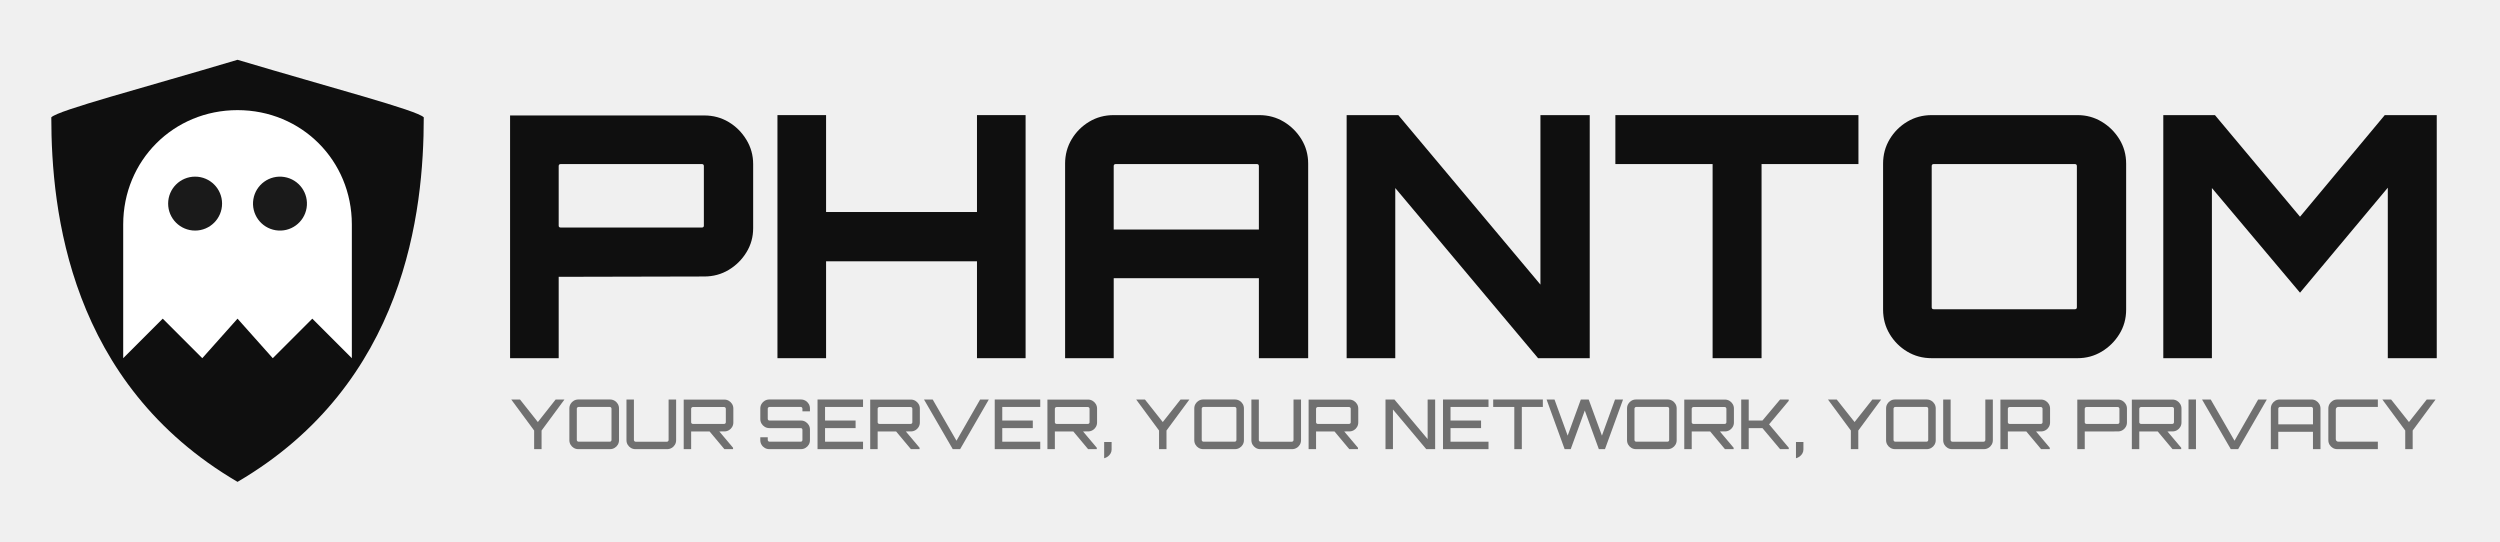
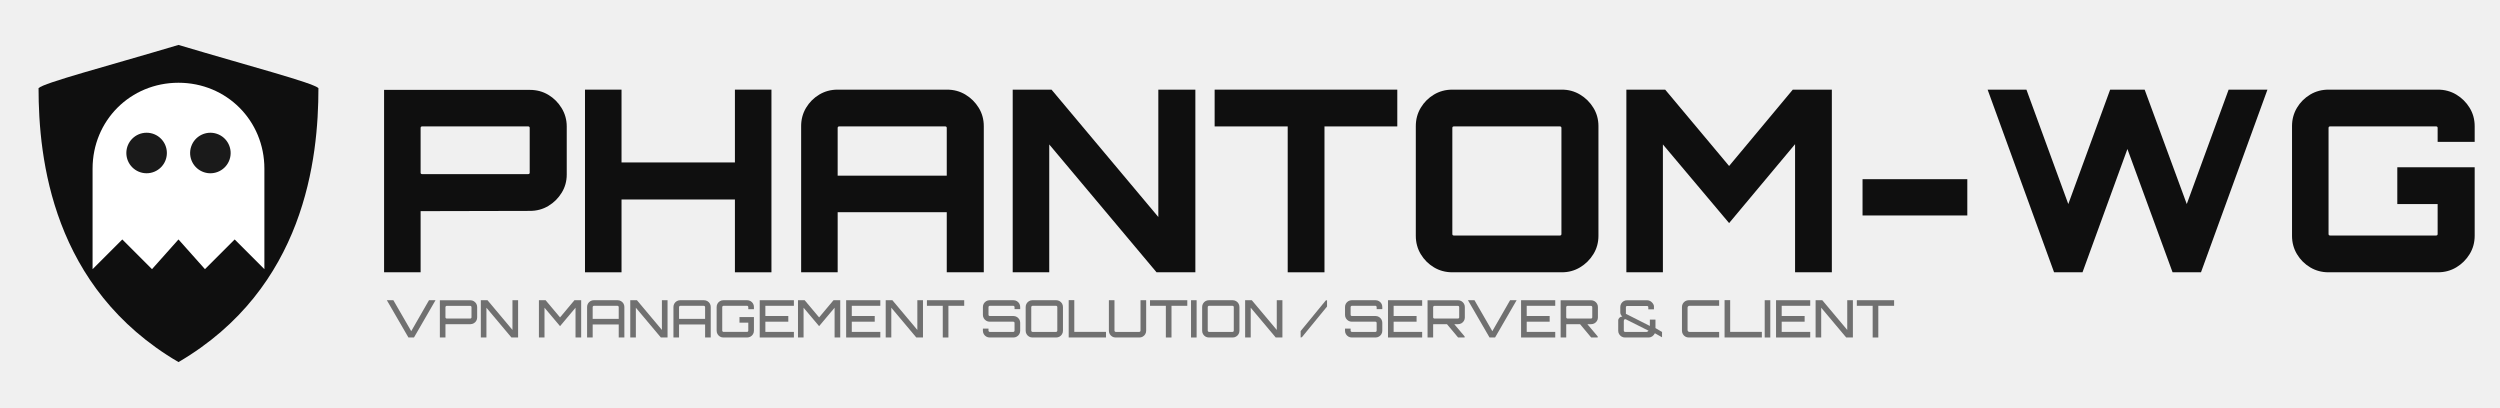
- <svg xmlns="http://www.w3.org/2000/svg" id="Phantom_Master_Horizontal_Logo" data-name="Phantom Master Horizontal Logo" viewBox="0 0 2400 520" class="phantom-logo">
+ <svg xmlns="http://www.w3.org/2000/svg" id="Phantom_Master_Horizontal_Logo" data-name="Phantom Master Horizontal Logo" viewBox="0 0 3193.89 520" class="phantom-logo">
  <defs>
    <style>
      .shield { fill: #0F0F0F;
      }
+ 
      .ghost { fill: #ffffff;
      }
+ 
      .eyes { fill: #1A1A1A;
      }
+ 
      .text { fill: #0F0F0F;
      }
+ 
      .slogan { fill: #707070;
      }
    </style>
  </defs>
  <g id="Symbol" class="phantom-symbol">
    <path id="Shield" class="shield" d="M228.03,57.4c-92.5,27.61-171.88,48.32-178.78,55.22,0,89.74,17.26,255.4,178.78,349.97,161.53-94.57,178.78-260.23,178.78-349.97-6.91-6.91-86.28-27.61-178.78-55.22h0Z" />
-     <path id="Ghost" class="ghost" d="M228.03,105.72c-61.44,0-109.76,48.32-109.76,109.76v128.39l37.96-37.96,37.96,37.96,33.83-37.96,33.83,37.96,37.96-37.96,37.96,37.96v-128.39c0-61.44-48.32-109.76-109.76-109.76Z" />
+     <path id="Ghost" class="ghost" d="M228.03,105.72c-61.44,0-109.76,48.32-109.76,109.76v128.39l37.96-37.96,37.96,37.96,33.83-37.96,33.83,37.96,37.96-37.96,37.96,37.96v-128.39c0-61.44-48.32-109.76-109.76-109.76h.02Z" />
    <circle id="Left_Eye" class="eyes" cx="187.3" cy="195.46" r="25.89" />
-     <circle id="Right_Eye" class="eyes" cx="268.76" cy="195.46" r="25.89" transform="translate(32.78 429.44) rotate(-80.78)" />
+     <circle id="Right_Eye" class="eyes" cx="268.78" cy="195.47" r="25.89" transform="translate(-1.67 388.63) rotate(-71.56)" />
+   </g>
+   <g id="Phantom_Text" class="text">
+     <path d="M490.68,347.87V114.84h186.36c8.64,0,16.47,2.11,23.5,6.32,7.02,4.21,12.69,9.88,17.02,17.02,4.32,7.13,6.48,14.91,6.48,23.33v61.58c0,8.43-2.16,16.15-6.48,23.17-4.32,7.02-10,12.64-17.02,16.85-7.02,4.21-14.86,6.32-23.5,6.32l-139.69.32v78.11h-46.67ZM539.3,222.44h135.47c.65,0,1.13-.16,1.46-.49.32-.32.49-.7.49-1.13v-57.37c0-.65-.16-1.13-.49-1.46-.32-.32-.81-.49-1.46-.49h-135.47c-.65,0-1.13.16-1.46.49-.32.32-.49.81-.49,1.46v57.37c0,.44.16.81.49,1.13.32.32.81.49,1.46.49Z" />
+     <path d="M747.36,347.87V114.52h46.67v93.02h144.87v-93.02h46.67v233.35h-46.67v-93.02h-144.87v93.02h-46.67Z" />
+     <path d="M1023.49,161.19c0-8.64,2.11-16.47,6.32-23.5,4.21-7.02,9.83-12.64,16.85-16.85,7.02-4.21,14.85-6.32,23.5-6.32h139.69c8.64,0,16.47,2.11,23.5,6.32,7.02,4.21,12.69,9.83,17.02,16.85,4.32,7.02,6.48,14.86,6.48,23.5v186.68h-47.32v-76.81h-139.36v76.81h-46.67v-186.68ZM1209.53,224.39v-60.93c0-.65-.16-1.13-.49-1.46-.32-.32-.81-.49-1.46-.49h-135.47c-.65,0-1.13.16-1.46.49s-.49.81-.49,1.46v60.93h139.36Z" />
+     <path d="M1293.79,347.87V114.52h49.59l136.45,162.7V114.52h47.32v233.35h-49.59l-137.09-163.34v163.34h-46.67Z" />
+     <path d="M1645.11,347.87v-186.36h-93.34v-46.99h233.35v46.99h-93.02v186.36h-46.99Z" />
+     <path d="M1855.44,347.87c-8.64,0-16.48-2.11-23.5-6.32-7.02-4.21-12.64-9.83-16.85-16.85-4.21-7.02-6.32-14.85-6.32-23.5v-140.01c0-8.64,2.11-16.47,6.32-23.5,4.21-7.02,9.83-12.64,16.85-16.85,7.02-4.21,14.85-6.32,23.5-6.32h140.01c8.43,0,16.15,2.11,23.17,6.32,7.02,4.21,12.69,9.83,17.01,16.85,4.32,7.02,6.48,14.86,6.48,23.5v140.01c0,8.64-2.16,16.48-6.48,23.5-4.32,7.02-10,12.64-17.01,16.85-7.02,4.21-14.75,6.32-23.17,6.32h-140.01ZM1857.39,300.88h135.47c.65,0,1.13-.16,1.46-.49s.49-.81.49-1.46v-135.47c0-.65-.16-1.13-.49-1.46-.32-.32-.81-.49-1.46-.49h-135.47c-.65,0-1.13.16-1.46.49-.32.32-.49.81-.49,1.46v135.47c0,.65.16,1.13.49,1.46s.81.49,1.46.49Z" />
+     <path d="M2077.77,347.87V114.52h49.59l81.67,97.55,81.35-97.55h49.91v233.35h-46.99v-163.67l-84.27,100.79-84.59-100.47v163.34h-46.67Z" />
+     <path d="M2379.5,275.27v-46.35h133.85v46.35h-133.85Z" />
+     <path d="M2624.2,347.87l-84.91-233.35h49.59l53.48,146.17,53.48-146.17h44.08l53.8,146.17,53.48-146.17h49.59l-84.91,233.35h-36.3l-57.69-157.51-57.37,157.51h-36.3Z" />
+     <path d="M2974.86,347.87c-8.64,0-16.48-2.11-23.5-6.32-7.02-4.21-12.64-9.83-16.85-16.85-4.21-7.02-6.32-14.85-6.32-23.5v-140.01c0-8.64,2.11-16.47,6.32-23.5,4.21-7.02,9.83-12.64,16.85-16.85,7.02-4.21,14.85-6.32,23.5-6.32h139.69c8.64,0,16.47,2.11,23.5,6.32,7.02,4.21,12.69,9.83,17.01,16.85,4.32,7.02,6.48,14.86,6.48,23.5v20.09h-47.32v-17.83c0-.65-.16-1.13-.49-1.46-.32-.32-.81-.49-1.46-.49h-135.47c-.65,0-1.13.16-1.46.49-.32.32-.49.81-.49,1.46v135.47c0,.65.16,1.13.49,1.46s.81.49,1.46.49h135.47c.65,0,1.13-.16,1.46-.49s.49-.81.49-1.46v-38.24h-51.53v-46.99h98.85v87.51c0,8.64-2.16,16.48-6.48,23.5-4.32,7.02-10,12.64-17.01,16.85-7.02,4.21-14.86,6.32-23.5,6.32h-139.69Z" />
  </g>
  <g id="Slogan" class="slogan">
-     <path class="st2" d="M512.77,431.18v-17.87l-21.98-29.79h8.41l17.14,21.65,17.08-21.65h8.47l-21.98,29.79v17.87h-7.15Z" />
-     <path class="st2" d="M555.2,431.18c-1.59,0-3.03-.39-4.34-1.16-1.3-.77-2.34-1.81-3.11-3.11-.77-1.3-1.16-2.75-1.16-4.34v-30.45c0-1.59.39-3.03,1.16-4.34.77-1.3,1.81-2.34,3.11-3.11,1.3-.77,2.75-1.16,4.34-1.16h30.45c1.54,0,2.98.39,4.3,1.16,1.32.77,2.37,1.81,3.14,3.11.77,1.3,1.16,2.75,1.16,4.34v30.45c0,1.59-.39,3.04-1.16,4.34-.77,1.3-1.82,2.34-3.14,3.11-1.32.77-2.76,1.16-4.3,1.16h-30.45ZM555.4,424.03h29.99c.49,0,.88-.17,1.19-.5.31-.33.46-.72.46-1.16v-30.05c0-.44-.15-.83-.46-1.16-.31-.33-.71-.5-1.19-.5h-29.99c-.44,0-.83.17-1.16.5s-.5.72-.5,1.16v30.05c0,.44.17.83.5,1.16s.72.5,1.16.5Z" />
-     <path class="st2" d="M605.68,430.03c-1.3-.77-2.34-1.81-3.11-3.11-.77-1.3-1.16-2.75-1.16-4.34v-39.05h7.15v38.86c0,.44.17.83.5,1.16s.72.5,1.16.5h29.99c.49,0,.88-.17,1.19-.5.31-.33.46-.72.46-1.16v-38.86h7.22v39.05c0,1.59-.39,3.04-1.16,4.34-.77,1.3-1.82,2.34-3.14,3.11-1.32.77-2.76,1.16-4.3,1.16h-30.45c-1.59,0-3.03-.39-4.34-1.16Z" />
-     <path class="st2" d="M656.35,431.18v-47.59h38.99c1.59,0,3.04.4,4.37,1.19,1.32.79,2.37,1.84,3.14,3.14.77,1.3,1.16,2.73,1.16,4.27v13.37c0,1.59-.39,3.03-1.16,4.34-.77,1.3-1.82,2.34-3.14,3.11-1.32.77-2.78,1.16-4.37,1.16l-31.84.07v16.95h-7.15ZM665.15,406.96h29.99c.49,0,.88-.15,1.19-.46.31-.31.46-.68.46-1.13v-12.97c0-.44-.16-.83-.46-1.16-.31-.33-.71-.5-1.19-.5h-29.99c-.44,0-.83.17-1.16.5-.33.33-.5.72-.5,1.16v12.97c0,.44.17.82.5,1.13s.72.46,1.16.46ZM695.4,431.18l-14.89-17.81h9.33l13.9,16.48v1.32h-8.34Z" />
-     <path class="st2" d="M738.49,431.18c-1.54,0-2.98-.39-4.3-1.16-1.32-.77-2.37-1.81-3.14-3.11-.77-1.3-1.16-2.75-1.16-4.34v-2.78h7.15v2.58c0,.44.17.83.5,1.16.33.33.72.5,1.16.5h30.05c.44,0,.82-.17,1.12-.5.31-.33.46-.72.46-1.16v-9.8c0-.49-.15-.87-.46-1.16-.31-.29-.68-.43-1.12-.43h-30.25c-1.54,0-2.98-.4-4.3-1.19-1.32-.79-2.37-1.84-3.14-3.14-.77-1.3-1.16-2.75-1.16-4.34v-10.19c0-1.59.39-3.03,1.16-4.34.77-1.3,1.82-2.34,3.14-3.11,1.32-.77,2.76-1.16,4.3-1.16h30.45c1.54,0,2.98.39,4.3,1.16,1.32.77,2.37,1.81,3.14,3.11.77,1.3,1.16,2.75,1.16,4.34v2.78h-7.22v-2.58c0-.44-.15-.83-.46-1.16-.31-.33-.68-.5-1.12-.5h-30.05c-.44,0-.83.17-1.16.5-.33.33-.5.72-.5,1.16v9.8c0,.49.17.87.5,1.16.33.29.72.43,1.16.43h30.25c1.54,0,2.98.4,4.3,1.19,1.32.79,2.37,1.84,3.14,3.14.77,1.3,1.16,2.75,1.16,4.33v10.19c0,1.59-.39,3.04-1.16,4.34-.77,1.3-1.82,2.34-3.14,3.11-1.32.77-2.76,1.16-4.3,1.16h-30.45Z" />
-     <path class="st2" d="M784.83,431.18v-47.66h43.69v7.15h-36.47v13.04h29.32v7.28h-29.32v13.04h36.47v7.15h-43.69Z" />
-     <path class="st2" d="M835.4,431.18v-47.59h38.99c1.59,0,3.04.4,4.37,1.19,1.32.79,2.37,1.84,3.14,3.14.77,1.3,1.16,2.73,1.16,4.27v13.37c0,1.59-.39,3.03-1.16,4.34-.77,1.3-1.82,2.34-3.14,3.11-1.32.77-2.78,1.16-4.37,1.16l-31.84.07v16.95h-7.15ZM844.21,406.96h29.99c.49,0,.88-.15,1.19-.46.31-.31.46-.68.46-1.13v-12.97c0-.44-.16-.83-.46-1.16-.31-.33-.71-.5-1.19-.5h-29.99c-.44,0-.83.17-1.16.5-.33.33-.5.72-.5,1.16v12.97c0,.44.17.82.5,1.13s.72.46,1.16.46ZM874.46,431.18l-14.89-17.81h9.33l13.9,16.48v1.32h-8.34Z" />
-     <path class="st2" d="M914.64,431.18l-27.6-47.66h8.34l22.84,39.58,22.71-39.58h8.34l-27.54,47.66h-7.08Z" />
-     <path class="st2" d="M954.95,431.18v-47.66h43.69v7.15h-36.47v13.04h29.32v7.28h-29.32v13.04h36.47v7.15h-43.69Z" />
-     <path class="st2" d="M1005.52,431.18v-47.59h38.99c1.59,0,3.04.4,4.37,1.19,1.32.79,2.37,1.84,3.14,3.14.77,1.3,1.16,2.73,1.16,4.27v13.37c0,1.59-.39,3.03-1.16,4.34-.77,1.3-1.82,2.34-3.14,3.11-1.32.77-2.78,1.16-4.37,1.16l-31.84.07v16.95h-7.15ZM1014.33,406.96h29.99c.49,0,.88-.15,1.19-.46.31-.31.46-.68.46-1.13v-12.97c0-.44-.16-.83-.46-1.16-.31-.33-.71-.5-1.19-.5h-29.99c-.44,0-.83.17-1.16.5-.33.33-.5.72-.5,1.16v12.97c0,.44.17.82.5,1.13s.72.46,1.16.46ZM1044.58,431.18l-14.89-17.81h9.33l13.9,16.48v1.32h-8.34Z" />
-     <path class="st2" d="M1060,439.92v-15.62h7.15v7.15c0,1.37-.31,2.62-.93,3.74-.62,1.12-1.47,2.11-2.55,2.95-1.08.84-2.31,1.43-3.67,1.79Z" />
-     <path class="st2" d="M1112.69,431.18v-17.87l-21.98-29.79h8.41l17.14,21.65,17.08-21.65h8.47l-21.98,29.79v17.87h-7.15Z" />
-     <path class="st2" d="M1155.12,431.18c-1.59,0-3.03-.39-4.34-1.16-1.3-.77-2.34-1.81-3.11-3.11-.77-1.3-1.16-2.75-1.16-4.34v-30.45c0-1.59.39-3.03,1.16-4.34.77-1.3,1.81-2.34,3.11-3.11,1.3-.77,2.75-1.16,4.34-1.16h30.45c1.54,0,2.98.39,4.3,1.16,1.32.77,2.37,1.81,3.14,3.11.77,1.3,1.16,2.75,1.16,4.34v30.45c0,1.59-.39,3.04-1.16,4.34-.77,1.3-1.82,2.34-3.14,3.11-1.32.77-2.76,1.16-4.3,1.16h-30.45ZM1155.32,424.03h29.99c.49,0,.88-.17,1.19-.5.31-.33.46-.72.46-1.16v-30.05c0-.44-.15-.83-.46-1.16-.31-.33-.71-.5-1.19-.5h-29.99c-.44,0-.83.17-1.16.5s-.5.72-.5,1.16v30.05c0,.44.17.83.5,1.16s.72.5,1.16.5Z" />
-     <path class="st2" d="M1205.6,430.03c-1.3-.77-2.34-1.81-3.11-3.11-.77-1.3-1.16-2.75-1.16-4.34v-39.05h7.15v38.86c0,.44.17.83.5,1.16.33.33.72.5,1.16.5h29.99c.48,0,.88-.17,1.19-.5.31-.33.46-.72.46-1.16v-38.86h7.21v39.05c0,1.59-.39,3.04-1.16,4.34-.77,1.3-1.82,2.34-3.14,3.11-1.32.77-2.76,1.16-4.3,1.16h-30.45c-1.59,0-3.04-.39-4.34-1.16Z" />
-     <path class="st2" d="M1256.27,431.18v-47.59h38.99c1.59,0,3.04.4,4.37,1.19,1.32.79,2.37,1.84,3.14,3.14.77,1.3,1.16,2.73,1.16,4.27v13.37c0,1.59-.39,3.03-1.16,4.34-.77,1.3-1.82,2.34-3.14,3.11-1.32.77-2.78,1.16-4.37,1.16l-31.84.07v16.95h-7.15ZM1265.07,406.96h29.99c.49,0,.88-.15,1.19-.46s.46-.68.46-1.13v-12.97c0-.44-.16-.83-.46-1.16-.31-.33-.71-.5-1.19-.5h-29.99c-.44,0-.83.17-1.16.5-.33.33-.5.72-.5,1.16v12.97c0,.44.17.82.5,1.13s.72.46,1.16.46ZM1295.32,431.18l-14.89-17.81h9.33l13.9,16.48v1.32h-8.34Z" />
-     <path class="st2" d="M1330.08,431.18v-47.66h8.54l31.91,38v-38h7.21v47.66h-8.54l-31.97-38.06v38.06h-7.15Z" />
-     <path class="st2" d="M1385.28,431.18v-47.66h43.69v7.15h-36.47v13.04h29.32v7.28h-29.32v13.04h36.47v7.15h-43.69Z" />
-     <path class="st2" d="M1453.73,431.18v-40.51h-20.26v-7.15h47.66v7.15h-20.19v40.51h-7.21Z" />
-     <path class="st2" d="M1502.05,431.18l-17.34-47.66h7.61l12.64,34.69,12.64-34.69h7.55l12.71,34.69,12.58-34.69h7.68l-17.34,47.66h-5.89l-13.5-37.07-13.5,37.07h-5.83Z" />
-     <path class="st2" d="M1570.56,431.18c-1.59,0-3.03-.39-4.34-1.16-1.3-.77-2.34-1.81-3.11-3.11-.77-1.3-1.16-2.75-1.16-4.34v-30.45c0-1.59.39-3.03,1.16-4.34.77-1.3,1.81-2.34,3.11-3.11,1.3-.77,2.75-1.16,4.34-1.16h30.45c1.54,0,2.98.39,4.3,1.16,1.32.77,2.37,1.81,3.14,3.11s1.16,2.75,1.16,4.34v30.45c0,1.59-.39,3.04-1.16,4.34-.77,1.3-1.82,2.34-3.14,3.11-1.32.77-2.76,1.16-4.3,1.16h-30.45ZM1570.76,424.03h29.99c.48,0,.88-.17,1.19-.5.31-.33.46-.72.46-1.16v-30.05c0-.44-.16-.83-.46-1.16-.31-.33-.71-.5-1.19-.5h-29.99c-.44,0-.83.17-1.16.5s-.5.72-.5,1.16v30.05c0,.44.17.83.5,1.16s.72.5,1.16.5Z" />
-     <path class="st2" d="M1616.9,431.18v-47.59h38.99c1.59,0,3.04.4,4.37,1.19,1.32.79,2.37,1.84,3.14,3.14.77,1.3,1.16,2.73,1.16,4.27v13.37c0,1.59-.39,3.03-1.16,4.34-.77,1.3-1.82,2.34-3.14,3.11-1.32.77-2.78,1.16-4.37,1.16l-31.84.07v16.95h-7.15ZM1625.7,406.96h29.99c.49,0,.88-.15,1.19-.46s.46-.68.46-1.13v-12.97c0-.44-.16-.83-.46-1.16-.31-.33-.71-.5-1.19-.5h-29.99c-.44,0-.83.17-1.16.5-.33.33-.5.72-.5,1.16v12.97c0,.44.17.82.5,1.13s.72.46,1.16.46ZM1655.95,431.18l-14.89-17.81h9.33l13.9,16.48v1.32h-8.34Z" />
-     <path class="st2" d="M1671.57,431.18v-47.66h7.21v20.19h13.17l16.95-20.19h8.27v1.32l-18.87,22.51,18.93,22.51v1.32h-8.34l-16.95-20.19h-13.17v20.19h-7.21Z" />
-     <path class="st2" d="M1724.13,439.92v-15.62h7.15v7.15c0,1.37-.31,2.62-.93,3.74-.62,1.12-1.47,2.11-2.55,2.95-1.08.84-2.31,1.43-3.67,1.79Z" />
-     <path class="st2" d="M1776.82,431.18v-17.87l-21.98-29.79h8.41l17.14,21.65,17.08-21.65h8.47l-21.98,29.79v17.87h-7.15Z" />
-     <path class="st2" d="M1819.25,431.18c-1.59,0-3.03-.39-4.34-1.16-1.3-.77-2.34-1.81-3.11-3.11-.77-1.3-1.16-2.75-1.16-4.34v-30.45c0-1.59.39-3.03,1.16-4.34.77-1.3,1.81-2.34,3.11-3.11,1.3-.77,2.75-1.16,4.34-1.16h30.45c1.54,0,2.98.39,4.3,1.16,1.32.77,2.37,1.81,3.14,3.11s1.16,2.75,1.16,4.34v30.45c0,1.59-.39,3.04-1.16,4.34-.77,1.3-1.82,2.34-3.14,3.11-1.32.77-2.76,1.16-4.3,1.16h-30.45ZM1819.45,424.03h29.99c.48,0,.88-.17,1.19-.5.31-.33.46-.72.46-1.16v-30.05c0-.44-.16-.83-.46-1.16-.31-.33-.71-.5-1.19-.5h-29.99c-.44,0-.83.17-1.16.5s-.5.72-.5,1.16v30.05c0,.44.17.83.5,1.16s.72.5,1.16.5Z" />
-     <path class="st2" d="M1869.73,430.03c-1.3-.77-2.34-1.81-3.11-3.11-.77-1.3-1.16-2.75-1.16-4.34v-39.05h7.15v38.86c0,.44.17.83.5,1.16s.72.5,1.16.5h29.99c.48,0,.88-.17,1.19-.5.31-.33.46-.72.46-1.16v-38.86h7.22v39.05c0,1.59-.39,3.04-1.16,4.34-.77,1.3-1.82,2.34-3.14,3.11-1.32.77-2.76,1.16-4.3,1.16h-30.45c-1.59,0-3.03-.39-4.34-1.16Z" />
-     <path class="st2" d="M1920.4,431.18v-47.59h38.99c1.59,0,3.04.4,4.37,1.19,1.32.79,2.37,1.84,3.14,3.14.77,1.3,1.16,2.73,1.16,4.27v13.37c0,1.59-.39,3.03-1.16,4.34-.77,1.3-1.82,2.34-3.14,3.11-1.32.77-2.78,1.16-4.37,1.16l-31.84.07v16.95h-7.15ZM1929.2,406.96h29.99c.49,0,.88-.15,1.19-.46s.46-.68.46-1.13v-12.97c0-.44-.16-.83-.46-1.16-.31-.33-.71-.5-1.19-.5h-29.99c-.44,0-.83.17-1.16.5-.33.33-.5.72-.5,1.16v12.97c0,.44.17.82.5,1.13s.72.46,1.16.46ZM1959.45,431.18l-14.89-17.81h9.33l13.9,16.48v1.32h-8.34Z" />
-     <path class="st2" d="M1994.21,431.18v-47.59h38.99c1.59,0,3.04.4,4.37,1.19,1.32.79,2.37,1.84,3.14,3.14.77,1.3,1.16,2.73,1.16,4.27v13.37c0,1.59-.39,3.03-1.16,4.34-.77,1.3-1.82,2.34-3.14,3.11-1.32.77-2.78,1.16-4.37,1.16l-31.84.07v16.95h-7.15ZM2003.01,406.96h29.99c.49,0,.88-.15,1.19-.46s.46-.68.46-1.13v-12.97c0-.44-.16-.83-.46-1.16-.31-.33-.71-.5-1.19-.5h-29.99c-.44,0-.83.17-1.16.5-.33.33-.5.72-.5,1.16v12.97c0,.44.17.82.5,1.13s.72.46,1.16.46Z" />
-     <path class="st2" d="M2046.56,431.18v-47.59h38.99c1.59,0,3.04.4,4.37,1.19,1.32.79,2.37,1.84,3.14,3.14.77,1.3,1.16,2.73,1.16,4.27v13.37c0,1.59-.39,3.03-1.16,4.34-.77,1.3-1.82,2.34-3.14,3.11-1.32.77-2.78,1.16-4.37,1.16l-31.84.07v16.95h-7.15ZM2055.37,406.96h29.99c.49,0,.88-.15,1.19-.46s.46-.68.46-1.13v-12.97c0-.44-.16-.83-.46-1.16-.31-.33-.71-.5-1.19-.5h-29.99c-.44,0-.83.17-1.16.5-.33.33-.5.72-.5,1.16v12.97c0,.44.17.82.5,1.13s.72.46,1.16.46ZM2085.62,431.18l-14.89-17.81h9.33l13.9,16.48v1.32h-8.34Z" />
-     <path class="st2" d="M2100.98,431.18v-47.66h7.15v47.66h-7.15Z" />
-     <path class="st2" d="M2141.55,431.18l-27.6-47.66h8.34l22.84,39.58,22.7-39.58h8.34l-27.54,47.66h-7.08Z" />
-     <path class="st2" d="M2180.01,392.13c0-1.59.39-3.03,1.16-4.34.77-1.3,1.81-2.34,3.11-3.11,1.3-.77,2.75-1.16,4.33-1.16h30.38c1.59,0,3.04.39,4.37,1.16,1.32.77,2.37,1.81,3.14,3.11.77,1.3,1.16,2.75,1.16,4.34v39.05h-7.22v-16.68h-33.3v16.68h-7.15v-39.05ZM2220.46,407.35v-15.03c0-.44-.16-.83-.46-1.16-.31-.33-.71-.5-1.19-.5h-29.99c-.44,0-.83.17-1.16.5-.33.33-.5.72-.5,1.16v15.03h33.3Z" />
-     <path class="st2" d="M2243.82,431.18c-1.59,0-3.04-.39-4.34-1.16-1.3-.77-2.34-1.81-3.11-3.11-.77-1.3-1.16-2.75-1.16-4.34v-30.45c0-1.59.39-3.03,1.16-4.34.77-1.3,1.81-2.34,3.11-3.11,1.3-.77,2.75-1.16,4.34-1.16h38.92v7.15h-37.93c-.71,0-1.29.23-1.75.7-.46.46-.69,1.05-.69,1.75v28.46c0,.71.23,1.29.69,1.75.46.46,1.05.69,1.75.69h37.93v7.15h-38.92Z" />
-     <path class="st2" d="M2309.03,431.18v-17.87l-21.98-29.79h8.41l17.14,21.65,17.08-21.65h8.47l-21.98,29.79v17.87h-7.15Z" />
-   </g>
-   <g id="Phantom_Text" class="text">
-     <path d="M489.67,343.86V110.84h186.36c8.64,0,16.47,2.11,23.5,6.32,7.02,4.21,12.69,9.88,17.02,17.02,4.32,7.13,6.48,14.91,6.48,23.33v61.58c0,8.43-2.16,16.15-6.48,23.17-4.32,7.02-10,12.64-17.02,16.85-7.02,4.21-14.86,6.32-23.5,6.32l-139.69.32v78.11h-46.67ZM538.29,218.44h135.47c.65,0,1.13-.16,1.46-.49.32-.32.49-.7.49-1.13v-57.37c0-.65-.16-1.13-.49-1.46-.32-.32-.81-.49-1.46-.49h-135.47c-.65,0-1.13.16-1.46.49-.32.32-.49.81-.49,1.46v57.37c0,.44.16.81.49,1.13.32.32.81.49,1.46.49Z" />
-     <path d="M746.36,343.86V110.51h46.67v93.02h144.87v-93.02h46.67v233.35h-46.67v-93.02h-144.87v93.02h-46.67Z" />
-     <path d="M1022.49,157.18c0-8.64,2.11-16.47,6.32-23.5,4.21-7.02,9.83-12.64,16.85-16.85,7.02-4.21,14.85-6.32,23.5-6.32h139.69c8.64,0,16.47,2.11,23.5,6.32,7.02,4.21,12.69,9.83,17.02,16.85,4.32,7.02,6.48,14.86,6.48,23.5v186.68h-47.32v-76.81h-139.36v76.81h-46.67v-186.68ZM1208.52,220.38v-60.93c0-.65-.16-1.13-.49-1.46-.32-.32-.81-.49-1.46-.49h-135.47c-.65,0-1.13.16-1.46.49s-.49.81-.49,1.46v60.93h139.36Z" />
-     <path d="M1292.78,343.86V110.51h49.59l136.45,162.7V110.51h47.32v233.35h-49.59l-137.09-163.35v163.35h-46.67Z" />
-     <path d="M1644.1,343.86v-186.36h-93.34v-46.99h233.35v46.99h-93.02v186.36h-46.99Z" />
-     <path d="M1854.43,343.86c-8.64,0-16.48-2.11-23.5-6.32-7.02-4.21-12.64-9.83-16.85-16.85-4.21-7.02-6.32-14.85-6.32-23.5v-140.01c0-8.64,2.11-16.47,6.32-23.5,4.21-7.02,9.83-12.64,16.85-16.85,7.02-4.21,14.85-6.32,23.5-6.32h140.01c8.43,0,16.15,2.11,23.17,6.32,7.02,4.21,12.69,9.83,17.01,16.85,4.32,7.02,6.48,14.86,6.48,23.5v140.01c0,8.64-2.16,16.48-6.48,23.5-4.32,7.02-10,12.64-17.01,16.85-7.02,4.21-14.75,6.32-23.17,6.32h-140.01ZM1856.38,296.87h135.47c.65,0,1.13-.16,1.46-.49s.49-.81.49-1.46v-135.47c0-.65-.16-1.13-.49-1.46-.32-.32-.81-.49-1.46-.49h-135.47c-.65,0-1.13.16-1.46.49-.32.32-.49.81-.49,1.46v135.47c0,.65.16,1.13.49,1.46s.81.49,1.46.49Z" />
-     <path d="M2076.76,343.86V110.51h49.59l81.67,97.55,81.35-97.55h49.91v233.35h-46.99v-163.67l-84.27,100.79-84.59-100.47v163.35h-46.67Z" />
+     <path d="M521.8,431.17l-27.59-47.63h8.34l22.82,39.56,22.69-39.56h8.34l-27.52,47.63h-7.08Z" />
+     <path d="M561.95,431.17v-47.57h38.97c1.59,0,3.04.4,4.37,1.19,1.32.79,2.37,1.84,3.14,3.14.77,1.3,1.16,2.72,1.16,4.27v13.36c0,1.59-.39,3.03-1.16,4.33-.77,1.3-1.82,2.34-3.14,3.11-1.32.77-2.78,1.16-4.37,1.16l-31.82.07v16.94h-7.15ZM570.75,406.96h29.97c.48,0,.88-.15,1.19-.46.31-.31.46-.68.46-1.12v-12.97c0-.44-.16-.83-.46-1.16-.31-.33-.71-.5-1.19-.5h-29.97c-.44,0-.83.17-1.16.5-.33.33-.5.72-.5,1.16v12.97c0,.44.17.82.5,1.12.33.31.72.46,1.16.46Z" />
+     <path d="M614.28,431.17v-47.63h8.53l31.89,37.97v-37.97h7.21v47.63h-8.53l-31.95-38.04v38.04h-7.15Z" />
+     <path d="M688.5,431.17v-47.63h8.53l18.46,21.96,18.39-21.96h8.6v47.63h-7.21v-38.04l-19.78,23.55-19.85-23.55v38.04h-7.15Z" />
+     <path d="M750.03,392.14c0-1.59.39-3.03,1.16-4.33.77-1.3,1.81-2.34,3.11-3.11,1.3-.77,2.75-1.16,4.33-1.16h30.37c1.59,0,3.04.39,4.37,1.16,1.32.77,2.37,1.81,3.14,3.11.77,1.3,1.16,2.75,1.16,4.33v39.03h-7.21v-16.67h-33.28v16.67h-7.15v-39.03ZM790.45,407.36v-15.02c0-.44-.16-.83-.46-1.16-.31-.33-.71-.5-1.19-.5h-29.97c-.44,0-.83.17-1.16.5-.33.33-.5.72-.5,1.16v15.02h33.28Z" />
+     <path d="M805.2,431.17v-47.63h8.53l31.89,37.97v-37.97h7.21v47.63h-8.53l-31.95-38.04v38.04h-7.15Z" />
+     <path d="M860.37,392.14c0-1.59.39-3.03,1.16-4.33.77-1.3,1.81-2.34,3.11-3.11,1.3-.77,2.75-1.16,4.33-1.16h30.37c1.59,0,3.04.39,4.37,1.16,1.32.77,2.37,1.81,3.14,3.11.77,1.3,1.16,2.75,1.16,4.33v39.03h-7.21v-16.67h-33.28v16.67h-7.15v-39.03ZM900.79,407.36v-15.02c0-.44-.16-.83-.46-1.16-.31-.33-.71-.5-1.19-.5h-29.97c-.44,0-.83.17-1.16.5-.33.33-.5.72-.5,1.16v15.02h33.28Z" />
+     <path d="M924.15,431.17c-1.59,0-3.03-.39-4.33-1.16-1.3-.77-2.34-1.81-3.11-3.11-.77-1.3-1.16-2.75-1.16-4.33v-30.43c0-1.59.39-3.03,1.16-4.33.77-1.3,1.81-2.34,3.11-3.11,1.3-.77,2.75-1.16,4.33-1.16h30.37c1.59,0,3.04.39,4.37,1.16,1.32.77,2.37,1.81,3.14,3.11.77,1.3,1.16,2.75,1.16,4.33v2.84h-7.21v-2.65c0-.44-.16-.83-.46-1.16-.31-.33-.71-.5-1.19-.5h-29.97c-.44,0-.83.17-1.16.5-.33.33-.5.72-.5,1.16v30.03c0,.44.17.83.5,1.16.33.33.72.5,1.16.5h29.97c.48,0,.88-.17,1.19-.5.31-.33.46-.72.46-1.16v-10.12h-11.25v-7.21h18.46v17.53c0,1.59-.39,3.03-1.16,4.33-.77,1.3-1.82,2.34-3.14,3.11-1.32.77-2.78,1.16-4.37,1.16h-30.37Z" />
+     <path d="M970.59,431.17v-47.63h43.66v7.14h-36.45v13.03h29.31v7.28h-29.31v13.03h36.45v7.14h-43.66Z" />
+     <path d="M1019.47,431.17v-47.63h8.53l18.46,21.96,18.39-21.96h8.6v47.63h-7.21v-38.04l-19.78,23.55-19.85-23.55v38.04h-7.15Z" />
+     <path d="M1081,431.17v-47.63h43.66v7.14h-36.45v13.03h29.31v7.28h-29.31v13.03h36.45v7.14h-43.66Z" />
+     <path d="M1131.54,431.17v-47.63h8.53l31.89,37.97v-37.97h7.21v47.63h-8.53l-31.95-38.04v38.04h-7.15Z" />
+     <path d="M1204.44,431.17v-40.49h-20.24v-7.14h47.63v7.14h-20.18v40.49h-7.21Z" />
+     <path d="M1264.31,431.17c-1.54,0-2.98-.39-4.3-1.16-1.32-.77-2.37-1.81-3.14-3.11-.77-1.3-1.16-2.75-1.16-4.33v-2.78h7.14v2.58c0,.44.17.83.5,1.16.33.33.72.5,1.16.5h30.04c.44,0,.82-.17,1.12-.5.31-.33.46-.72.46-1.16v-9.79c0-.48-.16-.87-.46-1.16-.31-.29-.68-.43-1.12-.43h-30.23c-1.54,0-2.98-.4-4.3-1.19s-2.37-1.84-3.14-3.14c-.77-1.3-1.16-2.75-1.16-4.33v-10.19c0-1.59.38-3.03,1.16-4.33.77-1.3,1.82-2.34,3.14-3.11s2.76-1.16,4.3-1.16h30.43c1.54,0,2.98.39,4.3,1.16s2.37,1.81,3.14,3.11c.77,1.3,1.16,2.75,1.16,4.33v2.78h-7.21v-2.58c0-.44-.16-.83-.46-1.16-.31-.33-.68-.5-1.12-.5h-30.04c-.44,0-.83.17-1.16.5-.33.33-.5.72-.5,1.16v9.79c0,.49.17.87.5,1.16.33.29.72.43,1.16.43h30.23c1.54,0,2.98.4,4.3,1.19s2.37,1.84,3.14,3.14c.77,1.3,1.16,2.75,1.16,4.33v10.19c0,1.59-.39,3.03-1.16,4.33-.77,1.3-1.82,2.34-3.14,3.11-1.32.77-2.76,1.16-4.3,1.16h-30.43Z" />
+     <path d="M1318.96,431.17c-1.59,0-3.03-.39-4.33-1.16-1.3-.77-2.34-1.81-3.11-3.11-.77-1.3-1.16-2.75-1.16-4.33v-30.43c0-1.59.39-3.03,1.16-4.33.77-1.3,1.81-2.34,3.11-3.11,1.3-.77,2.75-1.16,4.33-1.16h30.43c1.54,0,2.98.39,4.3,1.16s2.37,1.81,3.14,3.11,1.16,2.75,1.16,4.33v30.43c0,1.59-.39,3.03-1.16,4.33s-1.82,2.34-3.14,3.11c-1.32.77-2.76,1.16-4.3,1.16h-30.43ZM1319.15,424.03h29.97c.49,0,.88-.17,1.19-.5.31-.33.46-.72.46-1.16v-30.03c0-.44-.16-.83-.46-1.16-.31-.33-.71-.5-1.19-.5h-29.97c-.44,0-.83.17-1.16.5-.33.33-.5.72-.5,1.16v30.03c0,.44.17.83.5,1.16.33.33.72.5,1.16.5Z" />
+     <path d="M1365.33,431.17v-47.7h7.15v40.55h40.49v7.14h-47.63Z" />
+     <path d="M1420.93,430.01c-1.3-.77-2.34-1.81-3.11-3.11-.77-1.3-1.16-2.75-1.16-4.33v-39.03h7.14v38.83c0,.44.17.83.5,1.16.33.33.72.5,1.16.5h29.97c.49,0,.88-.17,1.19-.5.31-.33.46-.72.46-1.16v-38.83h7.21v39.03c0,1.59-.39,3.03-1.16,4.33s-1.82,2.34-3.14,3.11c-1.32.77-2.76,1.16-4.3,1.16h-30.43c-1.59,0-3.03-.39-4.33-1.16Z" />
+     <path d="M1489.44,431.17v-40.49h-20.24v-7.14h47.63v7.14h-20.18v40.49h-7.21Z" />
+     <path d="M1521.59,431.17v-47.63h7.15v47.63h-7.15Z" />
+     <path d="M1544.41,431.17c-1.59,0-3.03-.39-4.33-1.16-1.3-.77-2.34-1.81-3.11-3.11-.77-1.3-1.16-2.75-1.16-4.33v-30.43c0-1.59.39-3.03,1.16-4.33.77-1.3,1.81-2.34,3.11-3.11,1.3-.77,2.75-1.16,4.33-1.16h30.43c1.54,0,2.98.39,4.3,1.16s2.37,1.81,3.14,3.11,1.16,2.75,1.16,4.33v30.43c0,1.59-.39,3.03-1.16,4.33s-1.82,2.34-3.14,3.11c-1.32.77-2.76,1.16-4.3,1.16h-30.43ZM1544.61,424.03h29.97c.49,0,.88-.17,1.19-.5.31-.33.46-.72.46-1.16v-30.03c0-.44-.16-.83-.46-1.16-.31-.33-.71-.5-1.19-.5h-29.97c-.44,0-.83.17-1.16.5-.33.33-.5.72-.5,1.16v30.03c0,.44.17.83.5,1.16.33.33.72.5,1.16.5Z" />
+     <path d="M1590.72,431.17v-47.63h8.53l31.89,37.97v-37.97h7.21v47.63h-8.53l-31.95-38.04v38.04h-7.14Z" />
+     <path d="M1661.63,431.17v-8.2l32.09-39.1,1.65-.33v8.07l-32.08,39.16-1.65.4Z" />
+     <path d="M1726.93,431.17c-1.54,0-2.98-.39-4.3-1.16-1.32-.77-2.37-1.81-3.14-3.11-.77-1.3-1.16-2.75-1.16-4.33v-2.78h7.14v2.58c0,.44.17.83.5,1.16.33.33.72.5,1.16.5h30.04c.44,0,.82-.17,1.12-.5.31-.33.46-.72.46-1.16v-9.79c0-.48-.16-.87-.46-1.16-.31-.29-.68-.43-1.12-.43h-30.23c-1.54,0-2.98-.4-4.3-1.19s-2.37-1.84-3.14-3.14c-.77-1.3-1.16-2.75-1.16-4.33v-10.19c0-1.59.38-3.03,1.16-4.33.77-1.3,1.82-2.34,3.14-3.11s2.76-1.16,4.3-1.16h30.43c1.54,0,2.98.39,4.3,1.16s2.37,1.81,3.14,3.11c.77,1.3,1.16,2.75,1.16,4.33v2.78h-7.21v-2.58c0-.44-.16-.83-.46-1.16-.31-.33-.68-.5-1.12-.5h-30.04c-.44,0-.83.17-1.16.5-.33.33-.5.72-.5,1.16v9.79c0,.49.17.87.5,1.16.33.29.72.43,1.16.43h30.23c1.54,0,2.98.4,4.3,1.19s2.37,1.84,3.14,3.14c.77,1.3,1.16,2.75,1.16,4.33v10.19c0,1.59-.39,3.03-1.16,4.33-.77,1.3-1.82,2.34-3.14,3.11-1.32.77-2.76,1.16-4.3,1.16h-30.43Z" />
+     <path d="M1773.24,431.17v-47.63h43.66v7.14h-36.45v13.03h29.31v7.28h-29.31v13.03h36.45v7.14h-43.66Z" />
+     <path d="M1823.78,431.17v-47.57h38.96c1.59,0,3.04.4,4.37,1.19s2.37,1.84,3.14,3.14c.77,1.3,1.16,2.72,1.16,4.27v13.36c0,1.59-.39,3.03-1.16,4.33-.77,1.3-1.82,2.34-3.14,3.11s-2.78,1.16-4.37,1.16l-31.82.07v16.94h-7.14ZM1832.58,406.96h29.97c.48,0,.88-.15,1.19-.46s.46-.68.46-1.12v-12.97c0-.44-.16-.83-.46-1.16s-.71-.5-1.19-.5h-29.97c-.44,0-.83.17-1.16.5s-.5.72-.5,1.16v12.97c0,.44.17.82.5,1.12s.72.46,1.16.46ZM1862.81,431.17l-14.88-17.8h9.33l13.89,16.47v1.32h-8.34Z" />
+     <path d="M1902.97,431.17l-27.59-47.63h8.34l22.82,39.56,22.69-39.56h8.33l-27.52,47.63h-7.08Z" />
+     <path d="M1943.25,431.17v-47.63h43.66v7.14h-36.45v13.03h29.31v7.28h-29.31v13.03h36.45v7.14h-43.66Z" />
+     <path d="M1993.8,431.17v-47.57h38.96c1.59,0,3.04.4,4.37,1.19s2.37,1.84,3.14,3.14c.77,1.3,1.16,2.72,1.16,4.27v13.36c0,1.59-.39,3.03-1.16,4.33-.77,1.3-1.82,2.34-3.14,3.11s-2.78,1.16-4.37,1.16l-31.82.07v16.94h-7.14ZM2002.59,406.96h29.97c.48,0,.88-.15,1.19-.46s.46-.68.46-1.12v-12.97c0-.44-.16-.83-.46-1.16s-.71-.5-1.19-.5h-29.97c-.44,0-.83.17-1.16.5s-.5.72-.5,1.16v12.97c0,.44.17.82.5,1.12s.72.46,1.16.46ZM2032.83,431.17l-14.88-17.8h9.33l13.89,16.47v1.32h-8.34Z" />
+     <path d="M2075.96,431.17c-1.54,0-2.97-.39-4.27-1.16-1.3-.77-2.35-1.81-3.14-3.11s-1.19-2.75-1.19-4.33v-13.5c0-.97.46-1.95,1.39-2.94s2.21-1.6,3.84-1.82c-1.72-1.46-2.58-3.22-2.58-5.29v-6.81c0-1.59.39-3.03,1.16-4.33.77-1.3,1.81-2.34,3.11-3.11,1.3-.77,2.75-1.16,4.33-1.16h25.73c1.37,0,2.65.33,3.84.99,1.19.66,2.22,1.53,3.08,2.61.86,1.08,1.44,2.26,1.75,3.54v4.43h-7.21v-2.71c0-.44-.16-.82-.46-1.12-.31-.31-.71-.46-1.19-.46h-25.4c-.44,0-.82.15-1.12.46-.31.31-.46.68-.46,1.12v8.47l30.63,15.48v-8.14h7.15v10.85l8.4,4.96v6.81l-9.13-5.16c-.79,1.63-1.9,2.94-3.31,3.94-1.41.99-2.91,1.49-4.5,1.49h-30.43ZM2076.16,424.03h27.32c.44,0,.9-.14,1.39-.43.48-.29.9-.65,1.26-1.09l-28.98-14.55-.99-.2c-.44,0-.83.22-1.16.66-.33.44-.5,1.15-.5,2.12v11.84c0,.44.17.83.5,1.16s.72.5,1.16.5Z" />
+     <path d="M2157.4,431.17c-1.59,0-3.03-.39-4.33-1.16-1.3-.77-2.34-1.81-3.11-3.11-.77-1.3-1.16-2.75-1.16-4.33v-30.43c0-1.59.38-3.03,1.16-4.33.77-1.3,1.81-2.34,3.11-3.11,1.3-.77,2.75-1.16,4.33-1.16h38.9v7.14h-37.91c-.71,0-1.29.23-1.75.7-.46.46-.69,1.05-.69,1.75v28.45c0,.71.23,1.29.69,1.75.46.46,1.05.7,1.75.7h37.91v7.14h-38.9Z" />
+     <path d="M2203.24,431.17v-47.7h7.15v40.55h40.49v7.14h-47.63Z" />
+     <path d="M2254.51,431.17v-47.63h7.15v47.63h-7.15Z" />
+     <path d="M2269,431.17v-47.63h43.66v7.14h-36.45v13.03h29.31v7.28h-29.31v13.03h36.45v7.14h-43.66Z" />
+     <path d="M2319.54,431.17v-47.63h8.53l31.89,37.97v-37.97h7.21v47.63h-8.53l-31.95-38.04v38.04h-7.14Z" />
+     <path d="M2392.44,431.17v-40.49h-20.24v-7.14h47.63v7.14h-20.18v40.49h-7.21Z" />
  </g>
</svg>
